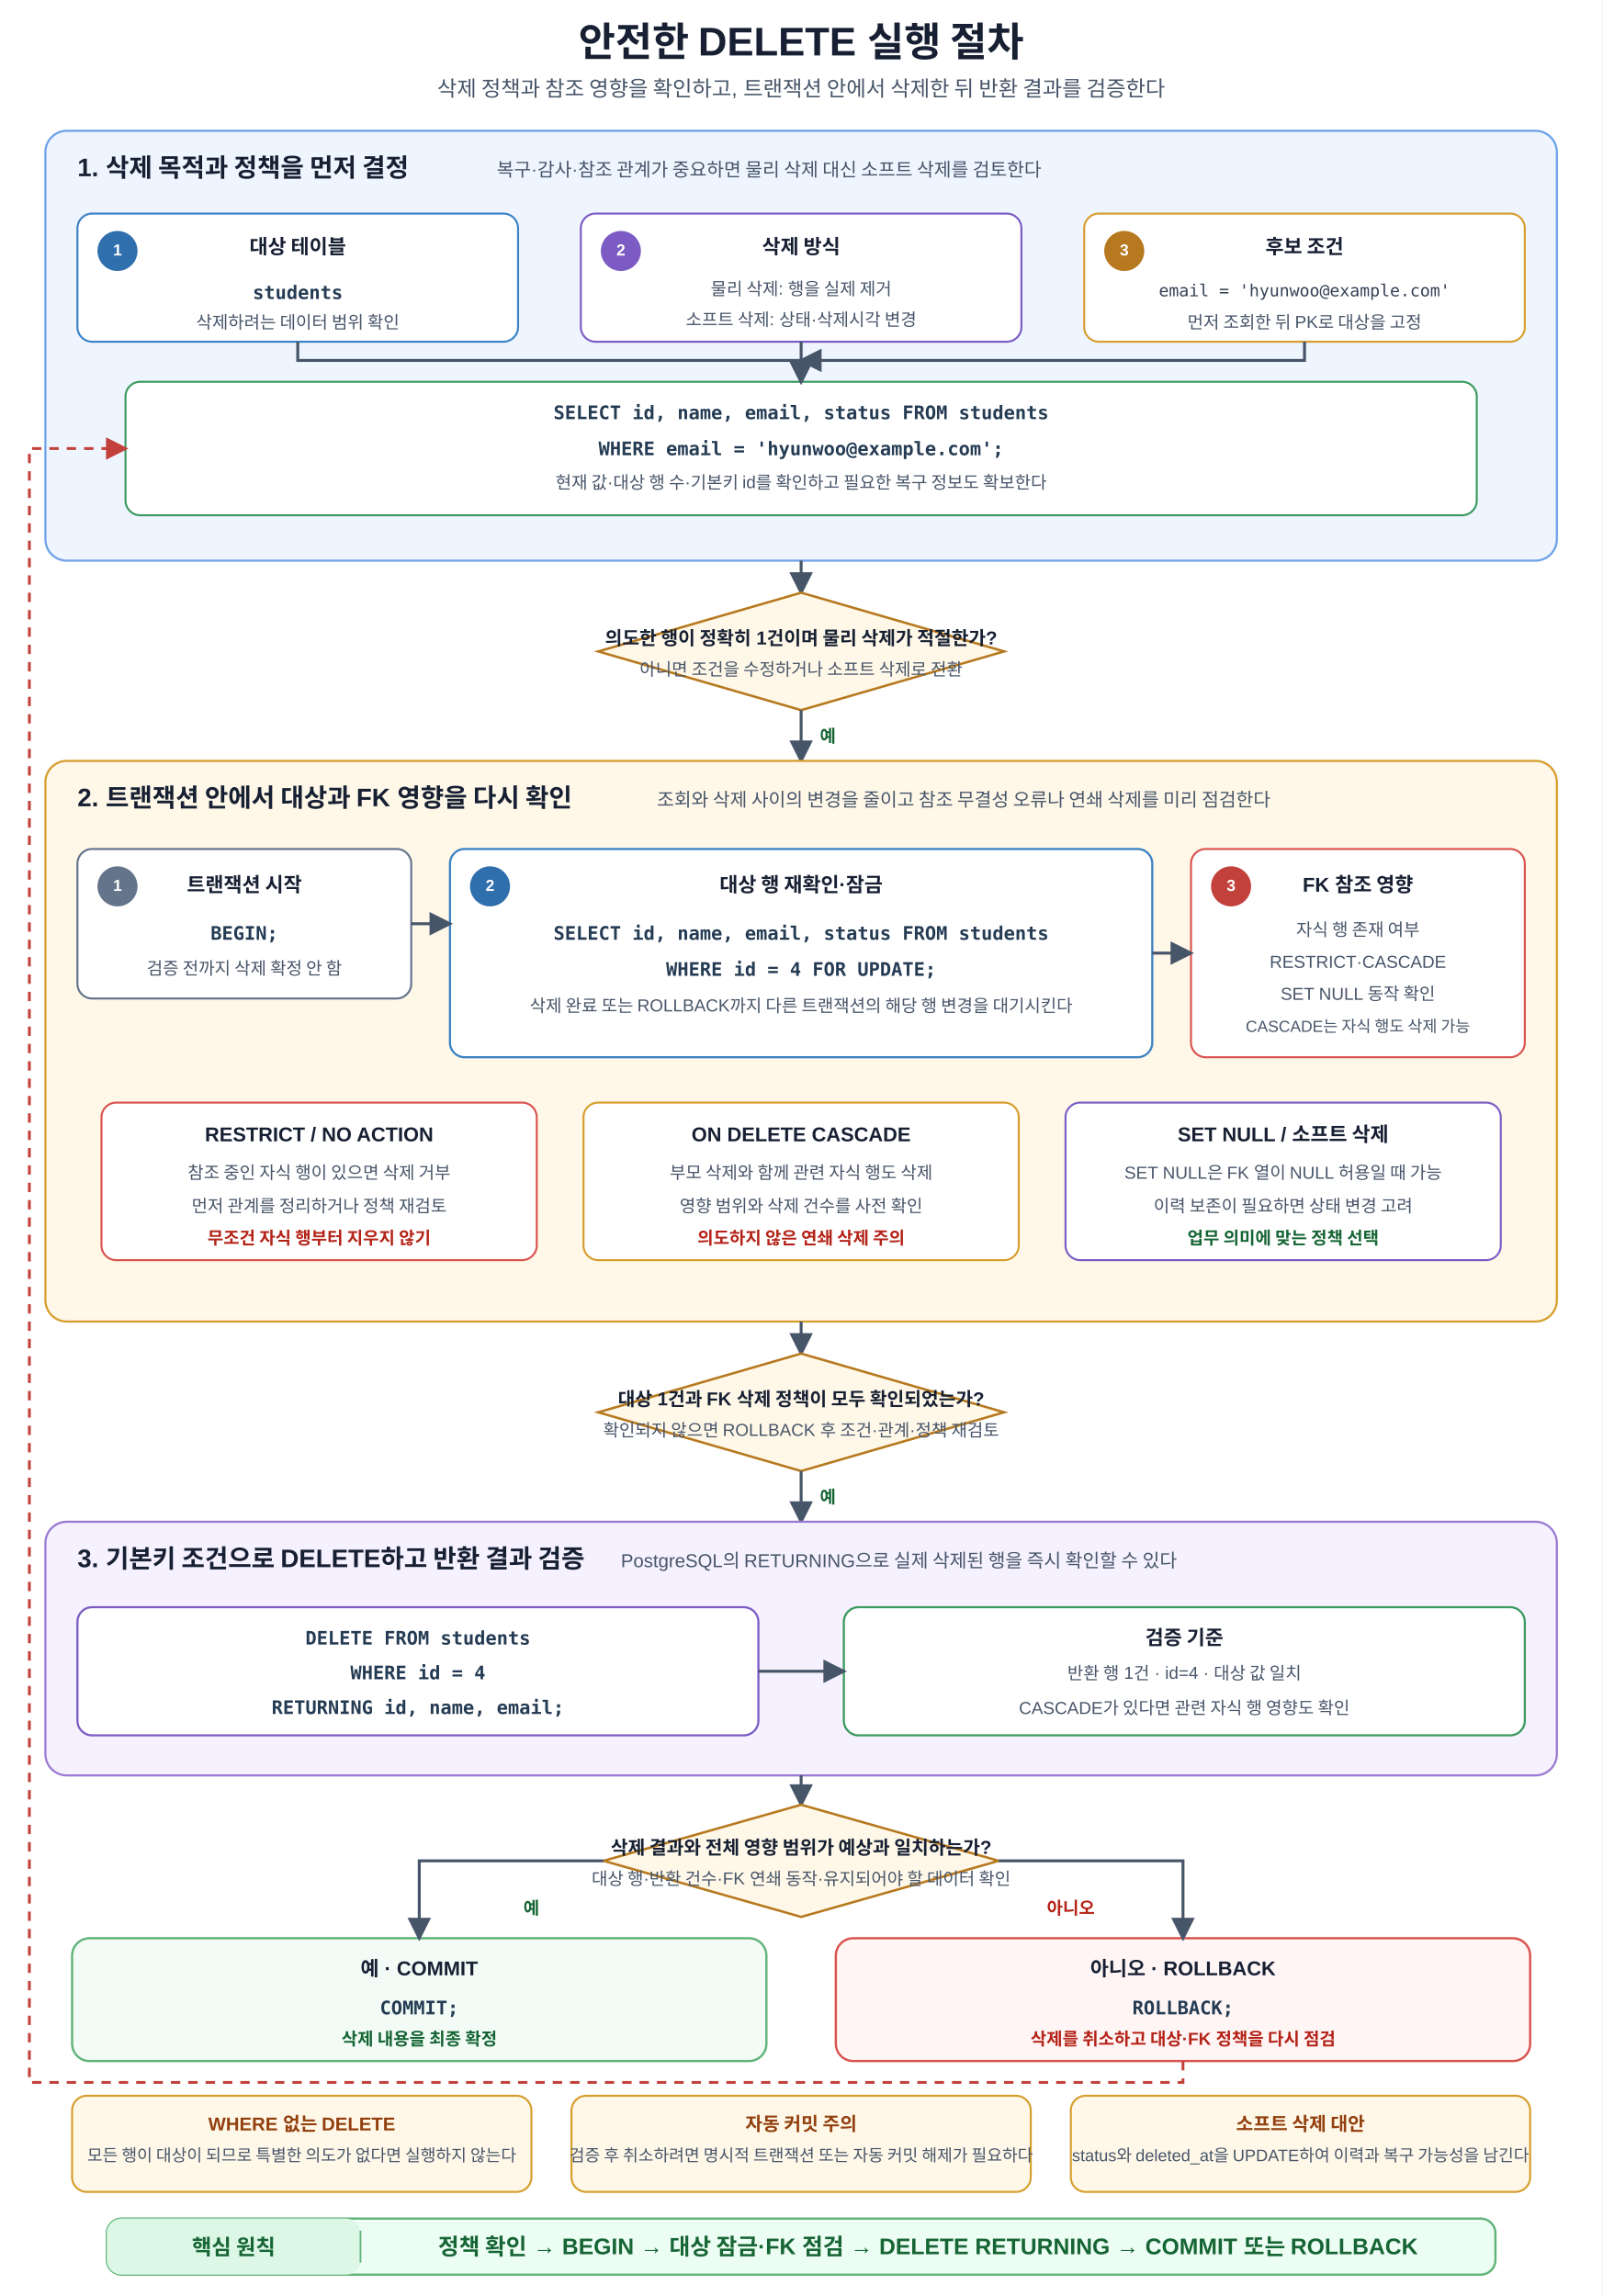
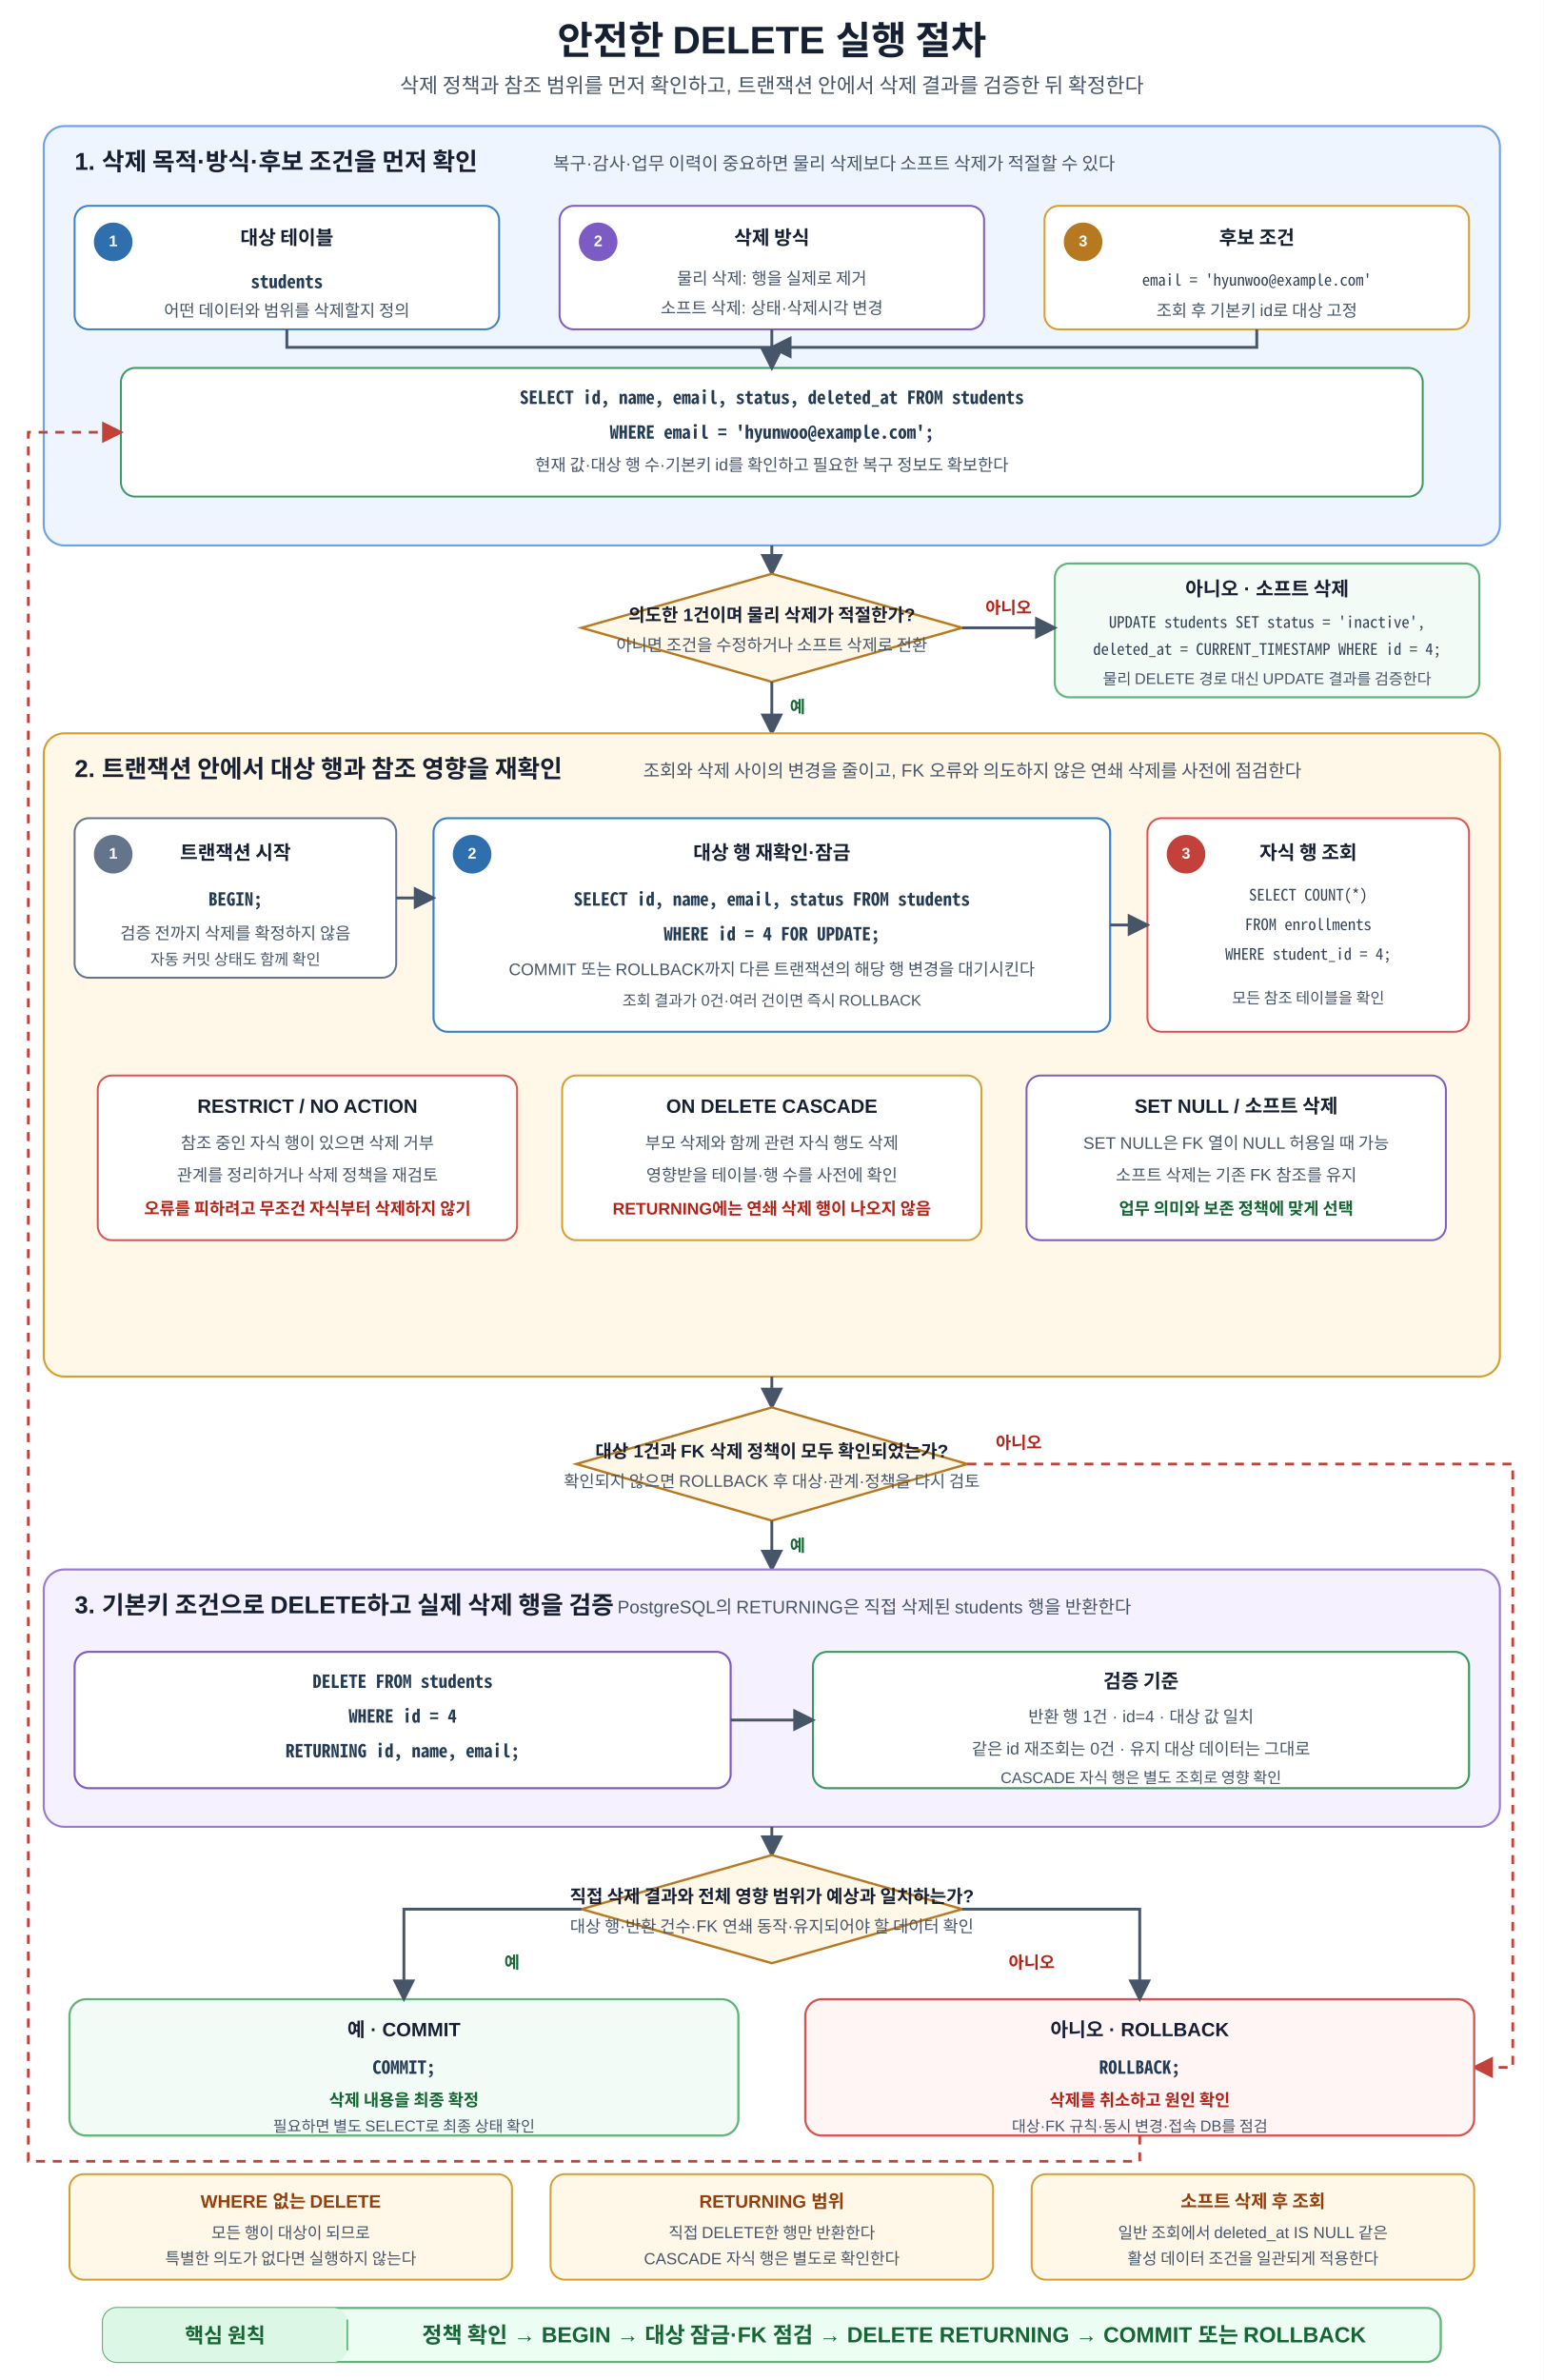
- <svg xmlns="http://www.w3.org/2000/svg" width="1200" height="1720" viewBox="0 0 1200 1720" role="img" aria-labelledby="title desc" shape-rendering="geometricPrecision">
+ <svg xmlns="http://www.w3.org/2000/svg" width="1200" height="1850" viewBox="0 0 1200 1850" role="img" aria-labelledby="title desc" shape-rendering="geometricPrecision">
  <defs>
    <marker id="arrow" viewBox="0 0 10 10" refX="8.7" refY="5" markerWidth="8" markerHeight="8" orient="auto">
      <path d="M0 0 L10 5 L0 10 Z" fill="#475569" />
    </marker>
    <marker id="arrow-red" viewBox="0 0 10 10" refX="8.7" refY="5" markerWidth="8" markerHeight="8" orient="auto">
      <path d="M0 0 L10 5 L0 10 Z" fill="#c2413b" />
    </marker>
    <style>
-       text{font-family:Malgun Gothic,Apple SD Gothic Neo,Noto Sans KR,Arial,sans-serif;fill:#172033}
+       text{font-family:Malgun Gothic,NanumSquare,Apple SD Gothic Neo,Noto Sans KR,Arial,sans-serif;fill:#172033}
      .title{font-size:30px;font-weight:700;text-anchor:middle}
      .subtitle{font-size:16px;text-anchor:middle;fill:#475569}
      .section-title{font-size:19px;font-weight:700}
      .section-sub{font-size:14px;fill:#475569}
      .box-title{font-size:15px;font-weight:700;text-anchor:middle}
      .box-text{font-size:13px;text-anchor:middle;fill:#475569}
      .box-text-small{font-size:12px;text-anchor:middle;fill:#475569}
-       .sql{font-family:Consolas,D2Coding,Menlo,monospace;font-size:14px;font-weight:700;text-anchor:middle;fill:#243b53}
-       .sql-small{font-family:Consolas,D2Coding,Menlo,monospace;font-size:12.5px;text-anchor:middle;fill:#334155}
+       .sql{font-family:Consolas,D2Coding,Noto Sans Mono CJK KR,Menlo,monospace;font-size:14px;font-weight:700;text-anchor:middle;fill:#243b53}
+       .sql-small{font-family:Consolas,D2Coding,Noto Sans Mono CJK KR,Menlo,monospace;font-size:12.3px;text-anchor:middle;fill:#334155}
      .badge{font-size:12px;font-weight:700;text-anchor:middle;dominant-baseline:middle;fill:#ffffff}
      .flow{stroke:#475569;stroke-width:2.2;fill:none;marker-end:url(#arrow)}
      .retry{stroke:#c2413b;stroke-width:2.1;stroke-dasharray:7 6;fill:none;marker-end:url(#arrow-red)}
      .decision{font-size:14px;font-weight:700;text-anchor:middle}
      .result-ok{font-size:13px;font-weight:700;text-anchor:middle;fill:#166534}
      .result-no{font-size:13px;font-weight:700;text-anchor:middle;fill:#b42318}
      .note-title{font-size:14px;font-weight:700;text-anchor:middle;fill:#92400e}
      .note-text{font-size:12.5px;text-anchor:middle;fill:#475569}
      .principle-label{font-size:16px;font-weight:700;text-anchor:middle;fill:#166534}
      .principle-main{font-size:17px;font-weight:700;text-anchor:middle;fill:#166534}
    </style>
  </defs>
-   <rect width="1200" height="1720" fill="#ffffff" />
+   <rect width="1200" height="1850" fill="#ffffff" />
  <text x="600" y="42" class="title">안전한 DELETE 실행 절차</text>
-   <text x="600" y="72" class="subtitle">삭제 정책과 참조 영향을 확인하고, 트랜잭션 안에서 삭제한 뒤 반환 결과를 검증한다</text>
-   <rect x="34" y="98" width="1132" height="322" rx="16" fill="#eef5ff" stroke="#6fa2e8" stroke-width="1.6" />
-   <text x="58" y="132" class="section-title">1. 삭제 목적과 정책을 먼저 결정</text>
-   <text x="372" y="132" class="section-sub">복구·감사·참조 관계가 중요하면 물리 삭제 대신 소프트 삭제를 검토한다</text>
+   <text x="600" y="72" class="subtitle">삭제 정책과 참조 범위를 먼저 확인하고, 트랜잭션 안에서 삭제 결과를 검증한 뒤 확정한다</text>
+   <rect x="34" y="98" width="1132" height="326" rx="16" fill="#eef5ff" stroke="#6fa2e8" stroke-width="1.6" />
+   <text x="58" y="132" class="section-title">1. 삭제 목적·방식·후보 조건을 먼저 확인</text>
+   <text x="430" y="132" class="section-sub">복구·감사·업무 이력이 중요하면 물리 삭제보다 소프트 삭제가 적절할 수 있다</text>
  <rect x="58" y="160" width="330" height="96" rx="11" fill="#ffffff" stroke="#3b82c4" stroke-width="1.5" />
  <circle cx="88" cy="188" r="15" fill="#2f6fad" />
  <text x="88" y="188" class="badge">1</text>
  <text x="223" y="190" class="box-title">대상 테이블</text>
  <text x="223" y="224" class="sql">students</text>
-   <text x="223" y="246" class="box-text">삭제하려는 데이터 범위 확인</text>
+   <text x="223" y="246" class="box-text">어떤 데이터와 범위를 삭제할지 정의</text>
  <rect x="435" y="160" width="330" height="96" rx="11" fill="#ffffff" stroke="#7c5cc4" stroke-width="1.5" />
  <circle cx="465" cy="188" r="15" fill="#7c5cc4" />
  <text x="465" y="188" class="badge">2</text>
  <text x="600" y="190" class="box-title">삭제 방식</text>
-   <text x="600" y="221" class="box-text">물리 삭제: 행을 실제 제거</text>
+   <text x="600" y="221" class="box-text">물리 삭제: 행을 실제로 제거</text>
  <text x="600" y="244" class="box-text">소프트 삭제: 상태·삭제시각 변경</text>
  <rect x="812" y="160" width="330" height="96" rx="11" fill="#ffffff" stroke="#d69e2e" stroke-width="1.5" />
  <circle cx="842" cy="188" r="15" fill="#b7791f" />
  <text x="842" y="188" class="badge">3</text>
  <text x="977" y="190" class="box-title">후보 조건</text>
  <text x="977" y="222" class="sql-small">email = 'hyunwoo@example.com'</text>
-   <text x="977" y="246" class="box-text">먼저 조회한 뒤 PK로 대상을 고정</text>
+   <text x="977" y="246" class="box-text">조회 후 기본키 id로 대상 고정</text>
  <rect x="94" y="286" width="1012" height="100" rx="11" fill="#ffffff" stroke="#3c9a5f" stroke-width="1.5" />
-   <text x="600" y="314" class="sql">SELECT id, name, email, status FROM students</text>
+   <text x="600" y="314" class="sql">SELECT id, name, email, status, deleted_at FROM students</text>
  <text x="600" y="341" class="sql">WHERE email = 'hyunwoo@example.com';</text>
  <text x="600" y="366" class="box-text">현재 값·대상 행 수·기본키 id를 확인하고 필요한 복구 정보도 확보한다</text>
  <path d="M223 256V270H600V286" class="flow" />
  <path d="M600 256V286" class="flow" />
  <path d="M977 256V270H600" class="flow" />
-   <path d="M600 420V444" class="flow" />
-   <polygon points="600,444 752,488 600,532 448,488" fill="#fff8e8" stroke="#b7791f" stroke-width="1.8" />
-   <text x="600" y="483" class="decision">의도한 행이 정확히 1건이며 물리 삭제가 적절한가?</text>
+   <path d="M600 424V446" class="flow" />
+   <polygon points="600,446 748,488 600,530 452,488" fill="#fff8e8" stroke="#b7791f" stroke-width="1.8" />
+   <text x="600" y="483" class="decision">의도한 1건이며 물리 삭제가 적절한가?</text>
  <text x="600" y="506" class="box-text">아니면 조건을 수정하거나 소프트 삭제로 전환</text>
-   <path d="M600 532V570" class="flow" />
-   <text x="620" y="556" class="result-ok">예</text>
-   <rect x="34" y="570" width="1132" height="420" rx="16" fill="#fff8e8" stroke="#d69e2e" stroke-width="1.6" />
-   <text x="58" y="604" class="section-title">2. 트랜잭션 안에서 대상과 FK 영향을 다시 확인</text>
-   <text x="492" y="604" class="section-sub">조회와 삭제 사이의 변경을 줄이고 참조 무결성 오류나 연쇄 삭제를 미리 점검한다</text>
-   <rect x="58" y="636" width="250" height="112" rx="11" fill="#ffffff" stroke="#64748b" stroke-width="1.5" />
+   <rect x="820" y="438" width="330" height="104" rx="11" fill="#f2fbf5" stroke="#62b47a" stroke-width="1.6" />
+   <text x="985" y="463" class="box-title">아니오 · 소프트 삭제</text>
+   <text x="985" y="488" class="sql-small">UPDATE students SET status = 'inactive',</text>
+   <text x="985" y="509" class="sql-small">deleted_at = CURRENT_TIMESTAMP WHERE id = 4;</text>
+   <text x="985" y="532" class="box-text-small">물리 DELETE 경로 대신 UPDATE 결과를 검증한다</text>
+   <path d="M748 488H820" class="flow" />
+   <text x="784" y="477" class="result-no">아니오</text>
+   <path d="M600 530V570" class="flow" />
+   <text x="620" y="554" class="result-ok">예</text>
+   <rect x="34" y="570" width="1132" height="500" rx="16" fill="#fff8e8" stroke="#d69e2e" stroke-width="1.6" />
+   <text x="58" y="604" class="section-title">2. 트랜잭션 안에서 대상 행과 참조 영향을 재확인</text>
+   <text x="500" y="604" class="section-sub">조회와 삭제 사이의 변경을 줄이고, FK 오류와 의도하지 않은 연쇄 삭제를 사전에 점검한다</text>
+   <rect x="58" y="636" width="250" height="124" rx="11" fill="#ffffff" stroke="#64748b" stroke-width="1.5" />
  <circle cx="88" cy="664" r="15" fill="#64748b" />
  <text x="88" y="664" class="badge">1</text>
  <text x="183" y="668" class="box-title">트랜잭션 시작</text>
  <text x="183" y="704" class="sql">BEGIN;</text>
-   <text x="183" y="730" class="box-text">검증 전까지 삭제 확정 안 함</text>
-   <rect x="337" y="636" width="526" height="156" rx="11" fill="#ffffff" stroke="#3b82c4" stroke-width="1.6" />
+   <text x="183" y="730" class="box-text">검증 전까지 삭제를 확정하지 않음</text>
+   <text x="183" y="750" class="box-text-small">자동 커밋 상태도 함께 확인</text>
+   <rect x="337" y="636" width="526" height="166" rx="11" fill="#ffffff" stroke="#3b82c4" stroke-width="1.6" />
  <circle cx="367" cy="664" r="15" fill="#2f6fad" />
  <text x="367" y="664" class="badge">2</text>
  <text x="600" y="668" class="box-title">대상 행 재확인·잠금</text>
  <text x="600" y="704" class="sql">SELECT id, name, email, status FROM students</text>
  <text x="600" y="731" class="sql">WHERE id = 4 FOR UPDATE;</text>
-   <text x="600" y="758" class="box-text">삭제 완료 또는 ROLLBACK까지 다른 트랜잭션의 해당 행 변경을 대기시킨다</text>
-   <rect x="892" y="636" width="250" height="156" rx="11" fill="#ffffff" stroke="#d9534f" stroke-width="1.5" />
+   <text x="600" y="758" class="box-text">COMMIT 또는 ROLLBACK까지 다른 트랜잭션의 해당 행 변경을 대기시킨다</text>
+   <text x="600" y="782" class="box-text-small">조회 결과가 0건·여러 건이면 즉시 ROLLBACK</text>
+   <rect x="892" y="636" width="250" height="166" rx="11" fill="#ffffff" stroke="#d9534f" stroke-width="1.5" />
  <circle cx="922" cy="664" r="15" fill="#c2413b" />
  <text x="922" y="664" class="badge">3</text>
-   <text x="1017" y="668" class="box-title">FK 참조 영향</text>
-   <text x="1017" y="701" class="box-text">자식 행 존재 여부</text>
-   <text x="1017" y="725" class="box-text">RESTRICT·CASCADE</text>
-   <text x="1017" y="749" class="box-text">SET NULL 동작 확인</text>
-   <text x="1017" y="773" class="box-text-small">CASCADE는 자식 행도 삭제 가능</text>
-   <path d="M308 692H337" class="flow" />
-   <path d="M863 714H892" class="flow" />
-   <rect x="76" y="826" width="326" height="118" rx="11" fill="#ffffff" stroke="#d9534f" stroke-width="1.5" />
-   <text x="239" y="855" class="box-title">RESTRICT / NO ACTION</text>
-   <text x="239" y="883" class="box-text">참조 중인 자식 행이 있으면 삭제 거부</text>
-   <text x="239" y="908" class="box-text">먼저 관계를 정리하거나 정책 재검토</text>
-   <text x="239" y="932" class="result-no">무조건 자식 행부터 지우지 않기</text>
-   <rect x="437" y="826" width="326" height="118" rx="11" fill="#ffffff" stroke="#d69e2e" stroke-width="1.5" />
-   <text x="600" y="855" class="box-title">ON DELETE CASCADE</text>
-   <text x="600" y="883" class="box-text">부모 삭제와 함께 관련 자식 행도 삭제</text>
-   <text x="600" y="908" class="box-text">영향 범위와 삭제 건수를 사전 확인</text>
-   <text x="600" y="932" class="result-no">의도하지 않은 연쇄 삭제 주의</text>
-   <rect x="798" y="826" width="326" height="118" rx="11" fill="#ffffff" stroke="#7c5cc4" stroke-width="1.5" />
-   <text x="961" y="855" class="box-title">SET NULL / 소프트 삭제</text>
-   <text x="961" y="883" class="box-text">SET NULL은 FK 열이 NULL 허용일 때 가능</text>
-   <text x="961" y="908" class="box-text">이력 보존이 필요하면 상태 변경 고려</text>
-   <text x="961" y="932" class="result-ok">업무 의미에 맞는 정책 선택</text>
-   <path d="M600 990V1014" class="flow" />
-   <polygon points="600,1014 752,1058 600,1102 448,1058" fill="#fff8e8" stroke="#b7791f" stroke-width="1.8" />
-   <text x="600" y="1053" class="decision">대상 1건과 FK 삭제 정책이 모두 확인되었는가?</text>
-   <text x="600" y="1076" class="box-text">확인되지 않으면 ROLLBACK 후 조건·관계·정책 재검토</text>
-   <path d="M600 1102V1140" class="flow" />
-   <text x="620" y="1126" class="result-ok">예</text>
-   <rect x="34" y="1140" width="1132" height="190" rx="16" fill="#f5f1ff" stroke="#9b7bd2" stroke-width="1.6" />
-   <text x="58" y="1174" class="section-title">3. 기본키 조건으로 DELETE하고 반환 결과 검증</text>
-   <text x="465" y="1174" class="section-sub">PostgreSQL의 RETURNING으로 실제 삭제된 행을 즉시 확인할 수 있다</text>
-   <rect x="58" y="1204" width="510" height="96" rx="11" fill="#ffffff" stroke="#7c5cc4" stroke-width="1.6" />
-   <text x="313" y="1232" class="sql">DELETE FROM students</text>
-   <text x="313" y="1258" class="sql">WHERE id = 4</text>
-   <text x="313" y="1284" class="sql">RETURNING id, name, email;</text>
-   <rect x="632" y="1204" width="510" height="96" rx="11" fill="#ffffff" stroke="#3c9a5f" stroke-width="1.6" />
-   <text x="887" y="1232" class="box-title">검증 기준</text>
-   <text x="887" y="1258" class="box-text">반환 행 1건 · id=4 · 대상 값 일치</text>
-   <text x="887" y="1284" class="box-text">CASCADE가 있다면 관련 자식 행 영향도 확인</text>
-   <path d="M568 1252H632" class="flow" />
-   <path d="M600 1330V1352" class="flow" />
-   <polygon points="600,1352 748,1394 600,1436 452,1394" fill="#fff8e8" stroke="#b7791f" stroke-width="1.8" />
-   <text x="600" y="1389" class="decision">삭제 결과와 전체 영향 범위가 예상과 일치하는가?</text>
-   <text x="600" y="1412" class="box-text">대상 행·반환 건수·FK 연쇄 동작·유지되어야 할 데이터 확인</text>
-   <rect x="54" y="1452" width="520" height="92" rx="13" fill="#f2fbf5" stroke="#62b47a" stroke-width="1.7" />
-   <text x="314" y="1480" class="box-title">예 · COMMIT</text>
-   <text x="314" y="1509" class="sql">COMMIT;</text>
-   <text x="314" y="1532" class="result-ok">삭제 내용을 최종 확정</text>
-   <rect x="626" y="1452" width="520" height="92" rx="13" fill="#fff5f5" stroke="#d9534f" stroke-width="1.7" />
-   <text x="886" y="1480" class="box-title">아니오 · ROLLBACK</text>
-   <text x="886" y="1509" class="sql">ROLLBACK;</text>
-   <text x="886" y="1532" class="result-no">삭제를 취소하고 대상·FK 정책을 다시 점검</text>
-   <path d="M452 1394H314V1452" class="flow" />
-   <path d="M748 1394H886V1452" class="flow" />
-   <text x="398" y="1434" class="result-ok">예</text>
-   <text x="802" y="1434" class="result-no">아니오</text>
-   <path d="M886 1544V1560H22V336H94" class="retry" />
-   <rect x="54" y="1570" width="344" height="72" rx="11" fill="#fff8e8" stroke="#d69e2e" stroke-width="1.5" />
-   <text x="226" y="1596" class="note-title">WHERE 없는 DELETE</text>
-   <text x="226" y="1619" class="note-text">모든 행이 대상이 되므로 특별한 의도가 없다면 실행하지 않는다</text>
-   <rect x="428" y="1570" width="344" height="72" rx="11" fill="#fff8e8" stroke="#d69e2e" stroke-width="1.5" />
-   <text x="600" y="1596" class="note-title">자동 커밋 주의</text>
-   <text x="600" y="1619" class="note-text">검증 후 취소하려면 명시적 트랜잭션 또는 자동 커밋 해제가 필요하다</text>
-   <rect x="802" y="1570" width="344" height="72" rx="11" fill="#fff8e8" stroke="#d69e2e" stroke-width="1.5" />
-   <text x="974" y="1596" class="note-title">소프트 삭제 대안</text>
-   <text x="974" y="1619" class="note-text">status와 deleted_at을 UPDATE하여 이력과 복구 가능성을 남긴다</text>
-   <rect x="80" y="1662" width="1040" height="42" rx="11" fill="#ecfdf3" stroke="#62b47a" stroke-width="1.7" />
-   <rect x="80" y="1662" width="190" height="42" rx="11" fill="#dcf7e5" />
-   <line x1="270" y1="1671" x2="270" y2="1695" stroke="#62b47a" stroke-width="1.3" />
-   <text x="175" y="1689" class="principle-label">핵심 원칙</text>
-   <text x="695" y="1689" class="principle-main">정책 확인 → BEGIN → 대상 잠금·FK 점검 → DELETE RETURNING → COMMIT 또는 ROLLBACK</text>
+   <text x="1017" y="668" class="box-title">자식 행 조회</text>
+   <text x="1017" y="700" class="sql-small">SELECT COUNT(*)</text>
+   <text x="1017" y="723" class="sql-small">FROM enrollments</text>
+   <text x="1017" y="746" class="sql-small">WHERE student_id = 4;</text>
+   <text x="1017" y="780" class="box-text-small">모든 참조 테이블을 확인</text>
+   <path d="M308 698H337" class="flow" />
+   <path d="M863 719H892" class="flow" />
+   <rect x="76" y="836" width="326" height="128" rx="11" fill="#ffffff" stroke="#d9534f" stroke-width="1.5" />
+   <text x="239" y="865" class="box-title">RESTRICT / NO ACTION</text>
+   <text x="239" y="893" class="box-text">참조 중인 자식 행이 있으면 삭제 거부</text>
+   <text x="239" y="918" class="box-text">관계를 정리하거나 삭제 정책을 재검토</text>
+   <text x="239" y="944" class="result-no">오류를 피하려고 무조건 자식부터 삭제하지 않기</text>
+   <rect x="437" y="836" width="326" height="128" rx="11" fill="#ffffff" stroke="#d69e2e" stroke-width="1.5" />
+   <text x="600" y="865" class="box-title">ON DELETE CASCADE</text>
+   <text x="600" y="893" class="box-text">부모 삭제와 함께 관련 자식 행도 삭제</text>
+   <text x="600" y="918" class="box-text">영향받을 테이블·행 수를 사전에 확인</text>
+   <text x="600" y="944" class="result-no">RETURNING에는 연쇄 삭제 행이 나오지 않음</text>
+   <rect x="798" y="836" width="326" height="128" rx="11" fill="#ffffff" stroke="#7c5cc4" stroke-width="1.5" />
+   <text x="961" y="865" class="box-title">SET NULL / 소프트 삭제</text>
+   <text x="961" y="893" class="box-text">SET NULL은 FK 열이 NULL 허용일 때 가능</text>
+   <text x="961" y="918" class="box-text">소프트 삭제는 기존 FK 참조를 유지</text>
+   <text x="961" y="944" class="result-ok">업무 의미와 보존 정책에 맞게 선택</text>
+   <path d="M600 1070V1094" class="flow" />
+   <polygon points="600,1094 752,1138 600,1182 448,1138" fill="#fff8e8" stroke="#b7791f" stroke-width="1.8" />
+   <text x="600" y="1133" class="decision">대상 1건과 FK 삭제 정책이 모두 확인되었는가?</text>
+   <text x="600" y="1156" class="box-text">확인되지 않으면 ROLLBACK 후 대상·관계·정책을 다시 검토</text>
+   <path d="M600 1182V1220" class="flow" />
+   <text x="620" y="1206" class="result-ok">예</text>
+   <path d="M752 1138H1176V1607H1146" class="retry" />
+   <text x="792" y="1126" class="result-no">아니오</text>
+   <rect x="34" y="1220" width="1132" height="200" rx="16" fill="#f5f1ff" stroke="#9b7bd2" stroke-width="1.6" />
+   <text x="58" y="1254" class="section-title">3. 기본키 조건으로 DELETE하고 실제 삭제 행을 검증</text>
+   <text x="480" y="1254" class="section-sub">PostgreSQL의 RETURNING은 직접 삭제된 students 행을 반환한다</text>
+   <rect x="58" y="1284" width="510" height="106" rx="11" fill="#ffffff" stroke="#7c5cc4" stroke-width="1.6" />
+   <text x="313" y="1312" class="sql">DELETE FROM students</text>
+   <text x="313" y="1339" class="sql">WHERE id = 4</text>
+   <text x="313" y="1366" class="sql">RETURNING id, name, email;</text>
+   <rect x="632" y="1284" width="510" height="106" rx="11" fill="#ffffff" stroke="#3c9a5f" stroke-width="1.6" />
+   <text x="887" y="1312" class="box-title">검증 기준</text>
+   <text x="887" y="1339" class="box-text">반환 행 1건 · id=4 · 대상 값 일치</text>
+   <text x="887" y="1364" class="box-text">같은 id 재조회는 0건 · 유지 대상 데이터는 그대로</text>
+   <text x="887" y="1386" class="box-text-small">CASCADE 자식 행은 별도 조회로 영향 확인</text>
+   <path d="M568 1337H632" class="flow" />
+   <path d="M600 1420V1442" class="flow" />
+   <polygon points="600,1442 748,1484 600,1526 452,1484" fill="#fff8e8" stroke="#b7791f" stroke-width="1.8" />
+   <text x="600" y="1479" class="decision">직접 삭제 결과와 전체 영향 범위가 예상과 일치하는가?</text>
+   <text x="600" y="1502" class="box-text">대상 행·반환 건수·FK 연쇄 동작·유지되어야 할 데이터 확인</text>
+   <rect x="54" y="1554" width="520" height="106" rx="13" fill="#f2fbf5" stroke="#62b47a" stroke-width="1.7" />
+   <text x="314" y="1583" class="box-title">예 · COMMIT</text>
+   <text x="314" y="1612" class="sql">COMMIT;</text>
+   <text x="314" y="1637" class="result-ok">삭제 내용을 최종 확정</text>
+   <text x="314" y="1657" class="box-text-small">필요하면 별도 SELECT로 최종 상태 확인</text>
+   <rect x="626" y="1554" width="520" height="106" rx="13" fill="#fff5f5" stroke="#d9534f" stroke-width="1.7" />
+   <text x="886" y="1583" class="box-title">아니오 · ROLLBACK</text>
+   <text x="886" y="1612" class="sql">ROLLBACK;</text>
+   <text x="886" y="1637" class="result-no">삭제를 취소하고 원인 확인</text>
+   <text x="886" y="1657" class="box-text-small">대상·FK 규칙·동시 변경·접속 DB를 점검</text>
+   <path d="M452 1484H314V1554" class="flow" />
+   <path d="M748 1484H886V1554" class="flow" />
+   <text x="398" y="1530" class="result-ok">예</text>
+   <text x="802" y="1530" class="result-no">아니오</text>
+   <path d="M886 1660V1680H22V336H94" class="retry" />
+   <rect x="54" y="1690" width="344" height="82" rx="11" fill="#fff8e8" stroke="#d69e2e" stroke-width="1.5" />
+   <text x="226" y="1716" class="note-title">WHERE 없는 DELETE</text>
+   <text x="226" y="1740" class="note-text">모든 행이 대상이 되므로</text>
+   <text x="226" y="1760" class="note-text">특별한 의도가 없다면 실행하지 않는다</text>
+   <rect x="428" y="1690" width="344" height="82" rx="11" fill="#fff8e8" stroke="#d69e2e" stroke-width="1.5" />
+   <text x="600" y="1716" class="note-title">RETURNING 범위</text>
+   <text x="600" y="1740" class="note-text">직접 DELETE한 행만 반환한다</text>
+   <text x="600" y="1760" class="note-text">CASCADE 자식 행은 별도로 확인한다</text>
+   <rect x="802" y="1690" width="344" height="82" rx="11" fill="#fff8e8" stroke="#d69e2e" stroke-width="1.5" />
+   <text x="974" y="1716" class="note-title">소프트 삭제 후 조회</text>
+   <text x="974" y="1740" class="note-text">일반 조회에서 deleted_at IS NULL 같은</text>
+   <text x="974" y="1760" class="note-text">활성 데이터 조건을 일관되게 적용한다</text>
+   <rect x="80" y="1794" width="1040" height="42" rx="11" fill="#ecfdf3" stroke="#62b47a" stroke-width="1.7" />
+   <rect x="80" y="1794" width="190" height="42" rx="11" fill="#dcf7e5" />
+   <line x1="270" y1="1803" x2="270" y2="1827" stroke="#62b47a" stroke-width="1.3" />
+   <text x="175" y="1821" class="principle-label">핵심 원칙</text>
+   <text x="695" y="1821" class="principle-main">정책 확인 → BEGIN → 대상 잠금·FK 점검 → DELETE RETURNING → COMMIT 또는 ROLLBACK</text>
</svg>
